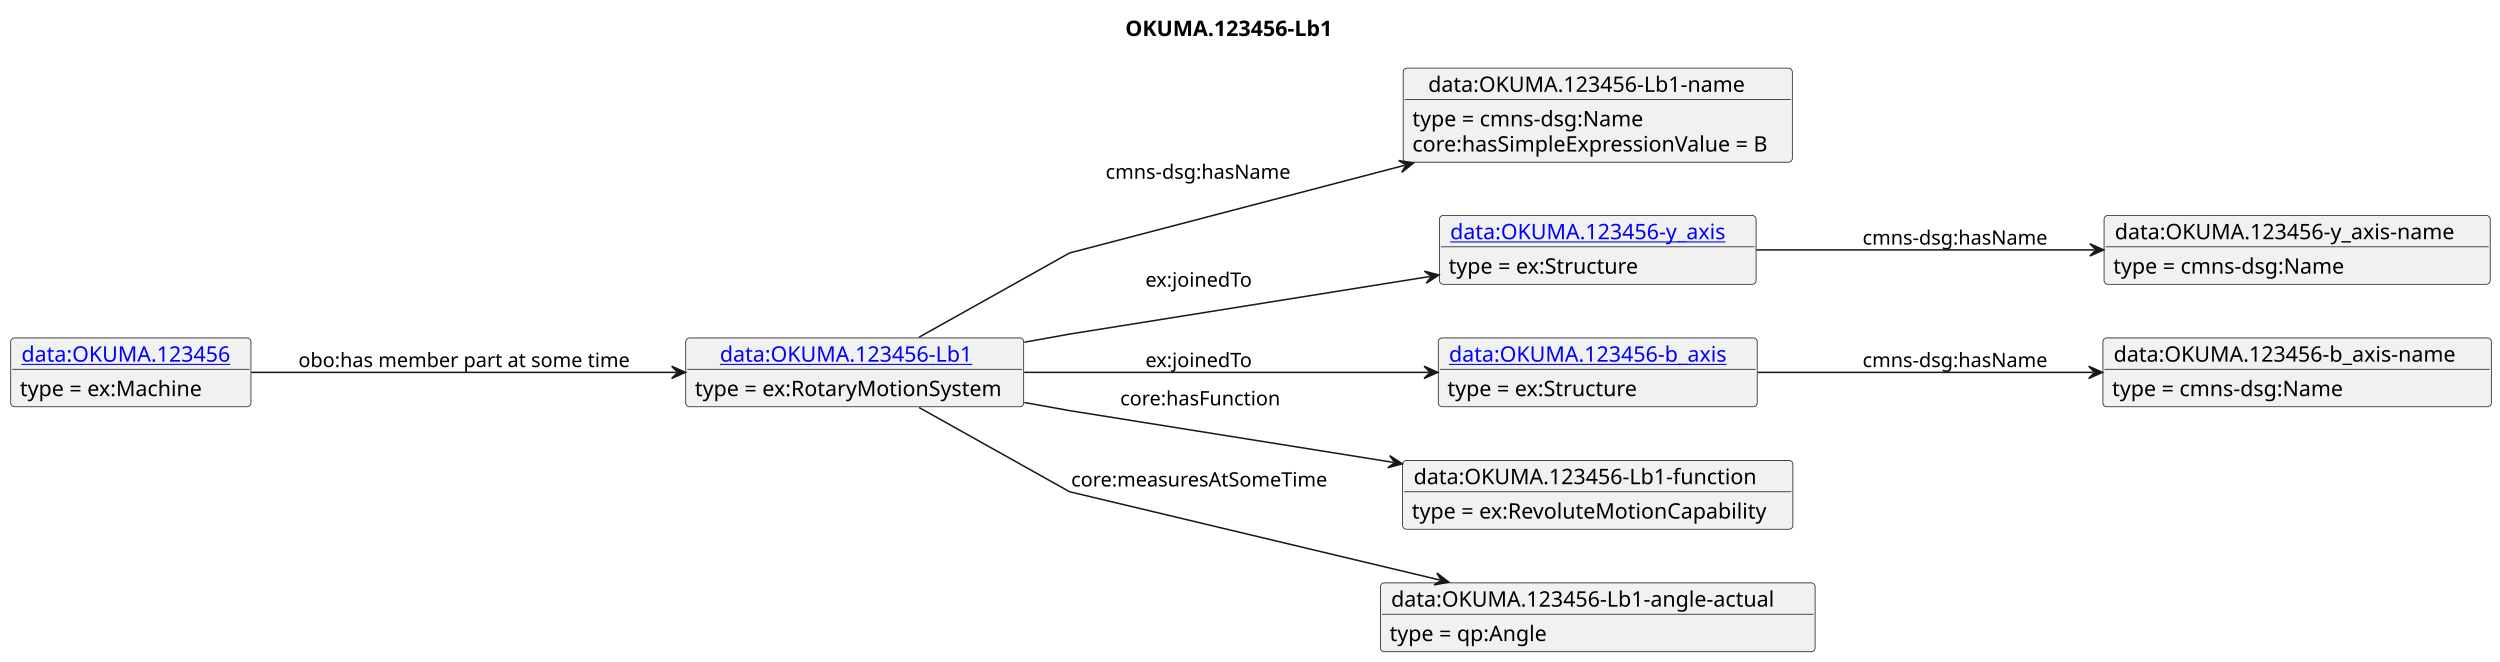
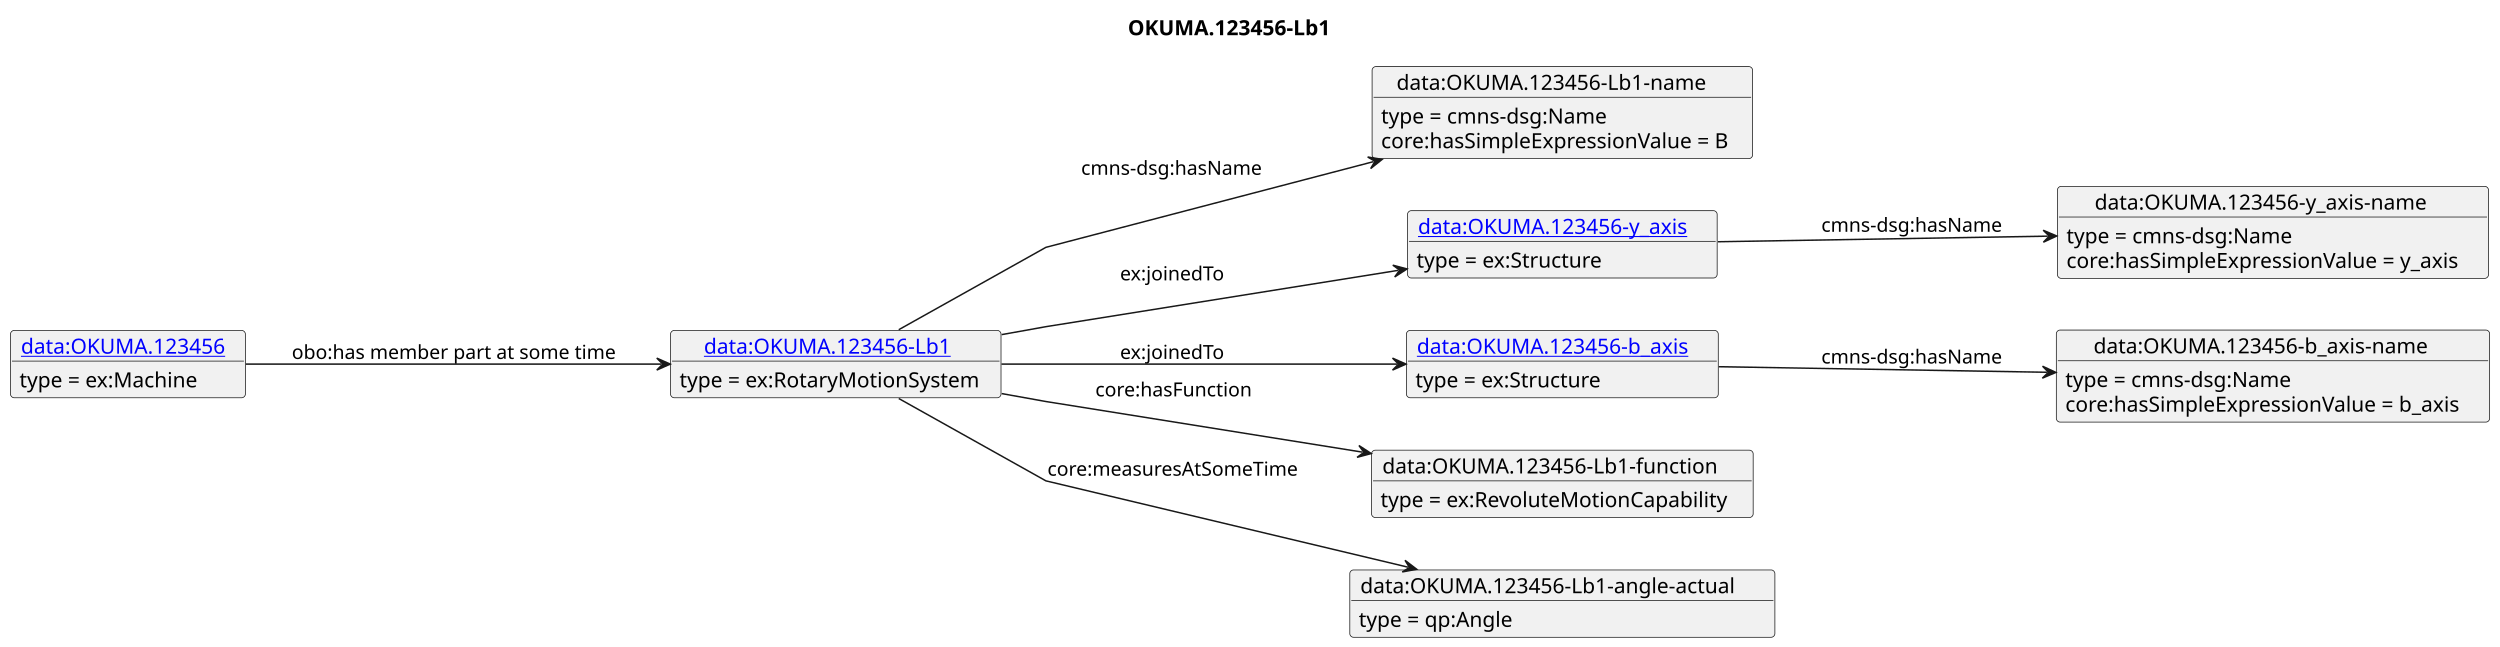
- <svg xmlns="http://www.w3.org/2000/svg" xmlns:xlink="http://www.w3.org/1999/xlink" contentStyleType="text/css" data-diagram-type="CLASS" height="432px" preserveAspectRatio="none" style="width:1633px;height:432px;background:#FFFFFF;" version="1.1" viewBox="0 0 1633 432" width="1633px" zoomAndPan="magnify">
+ <svg xmlns="http://www.w3.org/2000/svg" xmlns:xlink="http://www.w3.org/1999/xlink" contentStyleType="text/css" data-diagram-type="CLASS" height="432px" preserveAspectRatio="none" style="width:1670px;height:432px;background:#FFFFFF;" version="1.1" viewBox="0 0 1670 432" width="1670px" zoomAndPan="magnify">
  <defs />
  <g>
-     <text fill="#000000" font-family="sans-serif" font-size="14" font-weight="bold" lengthAdjust="spacing" textLength="149.256" x="735.048" y="23.535">OKUMA.123456-Lb1</text>
+     <text fill="#000000" font-family="sans-serif" font-size="14" font-weight="bold" lengthAdjust="spacing" textLength="149.256" x="753.409" y="23.535">OKUMA.123456-Lb1</text>
    <g class="entity" data-entity="o1" data-source-line="4" data-uid="ent0002" id="entity_o1">
      <rect fill="#F1F1F1" height="44.977" rx="2.5" ry="2.5" style="stroke:#181818;stroke-width:0.5;" width="220.756" x="447.92" y="220.728" />
      <a href="./OKUMA.123456-Lb1.html" target="_top" title="./OKUMA.123456-Lb1.html" xlink:actuate="onRequest" xlink:href="./OKUMA.123456-Lb1.html" xlink:show="new" xlink:title="./OKUMA.123456-Lb1.html" xlink:type="simple">
        <text fill="#0000FF" font-family="sans-serif" font-size="14" lengthAdjust="spacing" text-decoration="underline" textLength="176.148" x="470.224" y="236.263">data:OKUMA.123456-Lb1</text>
      </a>
      <line style="stroke:#181818;stroke-width:0.5;" x1="448.92" x2="667.676" y1="241.217" y2="241.217" />
      <text fill="#000000" font-family="sans-serif" font-size="14" lengthAdjust="spacing" textLength="208.756" x="453.92" y="258.752">type = ex:RotaryMotionSystem</text>
    </g>
    <g class="entity" data-entity="o2" data-source-line="7" data-uid="ent0003" id="entity_o2">
      <rect fill="#F1F1F1" height="61.465" rx="2.5" ry="2.5" style="stroke:#181818;stroke-width:0.5;" width="254.184" x="916.56" y="44.488" />
      <text fill="#000000" font-family="sans-serif" font-size="14" lengthAdjust="spacing" textLength="221.539" x="932.882" y="60.023">data:OKUMA.123456-Lb1-name</text>
      <line style="stroke:#181818;stroke-width:0.5;" x1="917.56" x2="1169.744" y1="64.977" y2="64.977" />
      <text fill="#000000" font-family="sans-serif" font-size="14" lengthAdjust="spacing" textLength="161.369" x="922.56" y="82.512">type = cmns-dsg:Name</text>
      <text fill="#000000" font-family="sans-serif" font-size="14" lengthAdjust="spacing" textLength="242.184" x="922.56" y="99">core:hasSimpleExpressionValue = B</text>
    </g>
    <g class="entity" data-entity="o3" data-source-line="10" data-uid="ent0004" id="entity_o3">
      <rect fill="#F1F1F1" height="44.977" rx="2.5" ry="2.5" style="stroke:#181818;stroke-width:0.5;" width="206.835" x="940.23" y="140.728" />
      <a href="./OKUMA.123456-y_axis.html" target="_top" title="./OKUMA.123456-y_axis.html" xlink:actuate="onRequest" xlink:href="./OKUMA.123456-y_axis.html" xlink:show="new" xlink:title="./OKUMA.123456-y_axis.html" xlink:type="simple">
        <text fill="#0000FF" font-family="sans-serif" font-size="14" lengthAdjust="spacing" text-decoration="underline" textLength="192.835" x="947.23" y="156.263">data:OKUMA.123456-y_axis</text>
      </a>
      <line style="stroke:#181818;stroke-width:0.5;" x1="941.23" x2="1146.065" y1="161.217" y2="161.217" />
      <text fill="#000000" font-family="sans-serif" font-size="14" lengthAdjust="spacing" textLength="131.783" x="946.23" y="178.752">type = ex:Structure</text>
    </g>
    <g class="entity" data-entity="o4" data-source-line="13" data-uid="ent0005" id="entity_o4">
-       <rect fill="#F1F1F1" height="44.977" rx="2.5" ry="2.5" style="stroke:#181818;stroke-width:0.5;" width="252.226" x="1374.37" y="140.728" />
-       <text fill="#000000" font-family="sans-serif" font-size="14" lengthAdjust="spacing" textLength="238.226" x="1381.37" y="156.263">data:OKUMA.123456-y_axis-name</text>
-       <line style="stroke:#181818;stroke-width:0.5;" x1="1375.37" x2="1625.596" y1="161.217" y2="161.217" />
-       <text fill="#000000" font-family="sans-serif" font-size="14" lengthAdjust="spacing" textLength="161.369" x="1380.37" y="178.752">type = cmns-dsg:Name</text>
+       <rect fill="#F1F1F1" height="61.465" rx="2.5" ry="2.5" style="stroke:#181818;stroke-width:0.5;" width="287.946" x="1374.37" y="124.488" />
+       <text fill="#000000" font-family="sans-serif" font-size="14" lengthAdjust="spacing" textLength="238.226" x="1399.23" y="140.023">data:OKUMA.123456-y_axis-name</text>
+       <line style="stroke:#181818;stroke-width:0.5;" x1="1375.37" x2="1661.316" y1="144.977" y2="144.977" />
+       <text fill="#000000" font-family="sans-serif" font-size="14" lengthAdjust="spacing" textLength="161.369" x="1380.37" y="162.512">type = cmns-dsg:Name</text>
+       <text fill="#000000" font-family="sans-serif" font-size="14" lengthAdjust="spacing" textLength="275.946" x="1380.37" y="179">core:hasSimpleExpressionValue = y_axis</text>
    </g>
    <g class="entity" data-entity="o5" data-source-line="16" data-uid="ent0006" id="entity_o5">
      <rect fill="#F1F1F1" height="44.977" rx="2.5" ry="2.5" style="stroke:#181818;stroke-width:0.5;" width="208.332" x="939.48" y="220.728" />
      <a href="./OKUMA.123456-b_axis.html" target="_top" title="./OKUMA.123456-b_axis.html" xlink:actuate="onRequest" xlink:href="./OKUMA.123456-b_axis.html" xlink:show="new" xlink:title="./OKUMA.123456-b_axis.html" xlink:type="simple">
        <text fill="#0000FF" font-family="sans-serif" font-size="14" lengthAdjust="spacing" text-decoration="underline" textLength="194.332" x="946.48" y="236.263">data:OKUMA.123456-b_axis</text>
      </a>
      <line style="stroke:#181818;stroke-width:0.5;" x1="940.48" x2="1146.812" y1="241.217" y2="241.217" />
      <text fill="#000000" font-family="sans-serif" font-size="14" lengthAdjust="spacing" textLength="131.783" x="945.48" y="258.752">type = ex:Structure</text>
    </g>
    <g class="entity" data-entity="o6" data-source-line="19" data-uid="ent0007" id="entity_o6">
-       <rect fill="#F1F1F1" height="44.977" rx="2.5" ry="2.5" style="stroke:#181818;stroke-width:0.5;" width="253.723" x="1373.63" y="220.728" />
-       <text fill="#000000" font-family="sans-serif" font-size="14" lengthAdjust="spacing" textLength="239.723" x="1380.63" y="236.263">data:OKUMA.123456-b_axis-name</text>
-       <line style="stroke:#181818;stroke-width:0.5;" x1="1374.63" x2="1626.353" y1="241.217" y2="241.217" />
-       <text fill="#000000" font-family="sans-serif" font-size="14" lengthAdjust="spacing" textLength="161.369" x="1379.63" y="258.752">type = cmns-dsg:Name</text>
+       <rect fill="#F1F1F1" height="61.465" rx="2.5" ry="2.5" style="stroke:#181818;stroke-width:0.5;" width="289.443" x="1373.63" y="220.488" />
+       <text fill="#000000" font-family="sans-serif" font-size="14" lengthAdjust="spacing" textLength="239.723" x="1398.49" y="236.023">data:OKUMA.123456-b_axis-name</text>
+       <line style="stroke:#181818;stroke-width:0.5;" x1="1374.63" x2="1662.073" y1="240.977" y2="240.977" />
+       <text fill="#000000" font-family="sans-serif" font-size="14" lengthAdjust="spacing" textLength="161.369" x="1379.63" y="258.512">type = cmns-dsg:Name</text>
+       <text fill="#000000" font-family="sans-serif" font-size="14" lengthAdjust="spacing" textLength="277.443" x="1379.63" y="275">core:hasSimpleExpressionValue = b_axis</text>
    </g>
    <g class="entity" data-entity="o7" data-source-line="22" data-uid="ent0008" id="entity_o7">
      <rect fill="#F1F1F1" height="44.977" rx="2.5" ry="2.5" style="stroke:#181818;stroke-width:0.5;" width="254.929" x="916.19" y="300.728" />
      <text fill="#000000" font-family="sans-serif" font-size="14" lengthAdjust="spacing" textLength="240.516" x="923.396" y="316.263">data:OKUMA.123456-Lb1-function</text>
      <line style="stroke:#181818;stroke-width:0.5;" x1="917.19" x2="1170.119" y1="321.217" y2="321.217" />
      <text fill="#000000" font-family="sans-serif" font-size="14" lengthAdjust="spacing" textLength="242.929" x="922.19" y="338.752">type = ex:RevoluteMotionCapability</text>
    </g>
    <g class="entity" data-entity="o8" data-source-line="25" data-uid="ent0009" id="entity_o8">
      <rect fill="#F1F1F1" height="44.977" rx="2.5" ry="2.5" style="stroke:#181818;stroke-width:0.5;" width="283.951" x="901.67" y="380.728" />
      <text fill="#000000" font-family="sans-serif" font-size="14" lengthAdjust="spacing" textLength="269.951" x="908.67" y="396.263">data:OKUMA.123456-Lb1-angle-actual</text>
      <line style="stroke:#181818;stroke-width:0.5;" x1="902.67" x2="1184.621" y1="401.217" y2="401.217" />
      <text fill="#000000" font-family="sans-serif" font-size="14" lengthAdjust="spacing" textLength="110.127" x="907.67" y="418.752">type = qp:Angle</text>
    </g>
    <g class="entity" data-entity="o9" data-source-line="28" data-uid="ent0010" id="entity_o9">
      <rect fill="#F1F1F1" height="44.977" rx="2.5" ry="2.5" style="stroke:#181818;stroke-width:0.5;" width="156.919" x="7" y="220.728" />
      <a href="./OKUMA.123456.html" target="_top" title="./OKUMA.123456.html" xlink:actuate="onRequest" xlink:href="./OKUMA.123456.html" xlink:show="new" xlink:title="./OKUMA.123456.html" xlink:type="simple">
        <text fill="#0000FF" font-family="sans-serif" font-size="14" lengthAdjust="spacing" text-decoration="underline" textLength="142.919" x="14" y="236.263">data:OKUMA.123456</text>
      </a>
      <line style="stroke:#181818;stroke-width:0.5;" x1="8" x2="162.919" y1="241.217" y2="241.217" />
      <text fill="#000000" font-family="sans-serif" font-size="14" lengthAdjust="spacing" textLength="126.15" x="13" y="258.752">type = ex:Machine</text>
    </g>
    <g class="link" data-entity-1="o1" data-entity-2="o2" data-source-line="31" data-uid="lnk11" id="link_o1_o2">
      <path codeLine="31" d="M600.36,220.238 C641.47,197.228 698.67,165.218 698.67,165.218 C698.67,165.218 818.155,133.957 917.505,107.967" fill="none" id="o1-to-o2" style="stroke:#181818;stroke-width:1;" />
      <polygon fill="#181818" points="923.31,106.448,913.591,104.856,918.473,107.714,915.615,112.596,923.31,106.448" style="stroke:#181818;stroke-width:1;" />
      <text fill="#000000" font-family="sans-serif" font-size="13" lengthAdjust="spacing" textLength="126.077" x="722.17" y="116.787">cmns-dsg:hasName</text>
    </g>
    <g class="link" data-entity-1="o1" data-entity-2="o3" data-source-line="33" data-uid="lnk12" id="link_o1_o3">
      <path codeLine="33" d="M669.12,223.518 C686.39,220.428 698.67,218.218 698.67,218.218 C698.67,218.218 832.625,196.806 933.985,180.596" fill="none" id="o1-to-o3" style="stroke:#181818;stroke-width:1;" />
      <polygon fill="#181818" points="939.91,179.648,930.391,177.12,934.973,180.438,931.655,185.019,939.91,179.648" style="stroke:#181818;stroke-width:1;" />
      <text fill="#000000" font-family="sans-serif" font-size="13" lengthAdjust="spacing" textLength="74.725" x="748.17" y="187.287">ex:joinedTo</text>
    </g>
    <g class="link" data-entity-1="o3" data-entity-2="o4" data-source-line="34" data-uid="lnk13" id="link_o3_o4">
-       <path codeLine="34" d="M1147.29,163.218 C1214.5,163.218 1296.76,163.218 1368.11,163.218" fill="none" id="o3-to-o4" style="stroke:#181818;stroke-width:1;" />
-       <polygon fill="#181818" points="1374.11,163.218,1365.11,159.218,1369.11,163.218,1365.11,167.218,1374.11,163.218" style="stroke:#181818;stroke-width:1;" />
-       <text fill="#000000" font-family="sans-serif" font-size="13" lengthAdjust="spacing" textLength="126.077" x="1216.63" y="159.787">cmns-dsg:hasName</text>
+       <path codeLine="34" d="M1147.51,161.478 C1213.78,160.358 1294.881,158.99 1367.911,157.75" fill="none" id="o3-to-o4" style="stroke:#181818;stroke-width:1;" />
+       <polygon fill="#181818" points="1373.91,157.648,1364.843,153.802,1368.911,157.733,1364.979,161.8,1373.91,157.648" style="stroke:#181818;stroke-width:1;" />
+       <text fill="#000000" font-family="sans-serif" font-size="13" lengthAdjust="spacing" textLength="126.077" x="1216.63" y="154.837">cmns-dsg:hasName</text>
    </g>
-     <g class="link" data-entity-1="o1" data-entity-2="o5" data-source-line="35" data-uid="lnk14" id="link_o1_o5">
-       <path codeLine="35" d="M668.98,243.218 C750.03,243.218 853.66,243.218 933.2,243.218" fill="none" id="o1-to-o5" style="stroke:#181818;stroke-width:1;" />
+     <g class="link" data-entity-1="o1" data-entity-2="o5" data-source-line="36" data-uid="lnk14" id="link_o1_o5">
+       <path codeLine="36" d="M668.98,243.218 C750.03,243.218 853.66,243.218 933.2,243.218" fill="none" id="o1-to-o5" style="stroke:#181818;stroke-width:1;" />
      <polygon fill="#181818" points="939.2,243.218,930.2,239.218,934.2,243.218,930.2,247.218,939.2,243.218" style="stroke:#181818;stroke-width:1;" />
      <text fill="#000000" font-family="sans-serif" font-size="13" lengthAdjust="spacing" textLength="74.725" x="748.17" y="239.787">ex:joinedTo</text>
    </g>
-     <g class="link" data-entity-1="o5" data-entity-2="o6" data-source-line="36" data-uid="lnk15" id="link_o5_o6">
-       <path codeLine="36" d="M1148.14,243.218 C1214.99,243.218 1296.4,243.218 1367.31,243.218" fill="none" id="o5-to-o6" style="stroke:#181818;stroke-width:1;" />
-       <polygon fill="#181818" points="1373.31,243.218,1364.31,239.218,1368.31,243.218,1364.31,247.218,1373.31,243.218" style="stroke:#181818;stroke-width:1;" />
-       <text fill="#000000" font-family="sans-serif" font-size="13" lengthAdjust="spacing" textLength="126.077" x="1216.63" y="239.787">cmns-dsg:hasName</text>
+     <g class="link" data-entity-1="o5" data-entity-2="o6" data-source-line="37" data-uid="lnk15" id="link_o5_o6">
+       <path codeLine="37" d="M1148.09,244.968 C1214.12,246.088 1294.651,247.447 1367.351,248.677" fill="none" id="o5-to-o6" style="stroke:#181818;stroke-width:1;" />
+       <polygon fill="#181818" points="1373.35,248.778,1364.419,244.627,1368.351,248.694,1364.284,252.625,1373.35,248.778" style="stroke:#181818;stroke-width:1;" />
+       <text fill="#000000" font-family="sans-serif" font-size="13" lengthAdjust="spacing" textLength="126.077" x="1216.63" y="242.837">cmns-dsg:hasName</text>
    </g>
-     <g class="link" data-entity-1="o1" data-entity-2="o7" data-source-line="37" data-uid="lnk16" id="link_o1_o7">
-       <path codeLine="37" d="M669.12,262.918 C686.39,266.018 698.67,268.218 698.67,268.218 C698.67,268.218 812.025,286.341 910.105,302.031" fill="none" id="o1-to-o7" style="stroke:#181818;stroke-width:1;" />
+     <g class="link" data-entity-1="o1" data-entity-2="o7" data-source-line="39" data-uid="lnk16" id="link_o1_o7">
+       <path codeLine="39" d="M669.12,262.918 C686.39,266.018 698.67,268.218 698.67,268.218 C698.67,268.218 812.025,286.341 910.105,302.031" fill="none" id="o1-to-o7" style="stroke:#181818;stroke-width:1;" />
      <polygon fill="#181818" points="916.03,302.978,907.775,297.607,911.093,302.188,906.511,305.506,916.03,302.978" style="stroke:#181818;stroke-width:1;" />
      <text fill="#000000" font-family="sans-serif" font-size="13" lengthAdjust="spacing" textLength="107.631" x="731.67" y="264.787">core:hasFunction</text>
    </g>
-     <g class="link" data-entity-1="o1" data-entity-2="o8" data-source-line="38" data-uid="lnk17" id="link_o1_o8">
-       <path codeLine="38" d="M600.36,266.198 C641.47,289.208 698.67,321.218 698.67,321.218 C698.67,321.218 838.784,354.617 940.544,378.877" fill="none" id="o1-to-o8" style="stroke:#181818;stroke-width:1;" />
+     <g class="link" data-entity-1="o1" data-entity-2="o8" data-source-line="40" data-uid="lnk17" id="link_o1_o8">
+       <path codeLine="40" d="M600.36,266.198 C641.47,289.208 698.67,321.218 698.67,321.218 C698.67,321.218 838.784,354.617 940.544,378.877" fill="none" id="o1-to-o8" style="stroke:#181818;stroke-width:1;" />
      <polygon fill="#181818" points="946.38,380.268,938.553,374.29,941.516,379.109,936.698,382.072,946.38,380.268" style="stroke:#181818;stroke-width:1;" />
      <text fill="#000000" font-family="sans-serif" font-size="13" lengthAdjust="spacing" textLength="171.317" x="699.67" y="317.787">core:measuresAtSomeTime</text>
    </g>
-     <g class="link" data-entity-1="o9" data-entity-2="o1" data-source-line="39" data-uid="lnk18" id="link_o9_o1">
-       <path codeLine="39" d="M164.21,243.218 C241.52,243.218 354.82,243.218 441.72,243.218" fill="none" id="o9-to-o1" style="stroke:#181818;stroke-width:1;" />
+     <g class="link" data-entity-1="o9" data-entity-2="o1" data-source-line="41" data-uid="lnk18" id="link_o9_o1">
+       <path codeLine="41" d="M164.21,243.218 C241.52,243.218 354.82,243.218 441.72,243.218" fill="none" id="o9-to-o1" style="stroke:#181818;stroke-width:1;" />
      <polygon fill="#181818" points="447.72,243.218,438.72,239.218,442.72,243.218,438.72,247.218,447.72,243.218" style="stroke:#181818;stroke-width:1;" />
      <text fill="#000000" font-family="sans-serif" font-size="13" lengthAdjust="spacing" textLength="222.542" x="194.92" y="239.787">obo:has member part at some time</text>
    </g>
  </g>
</svg>
